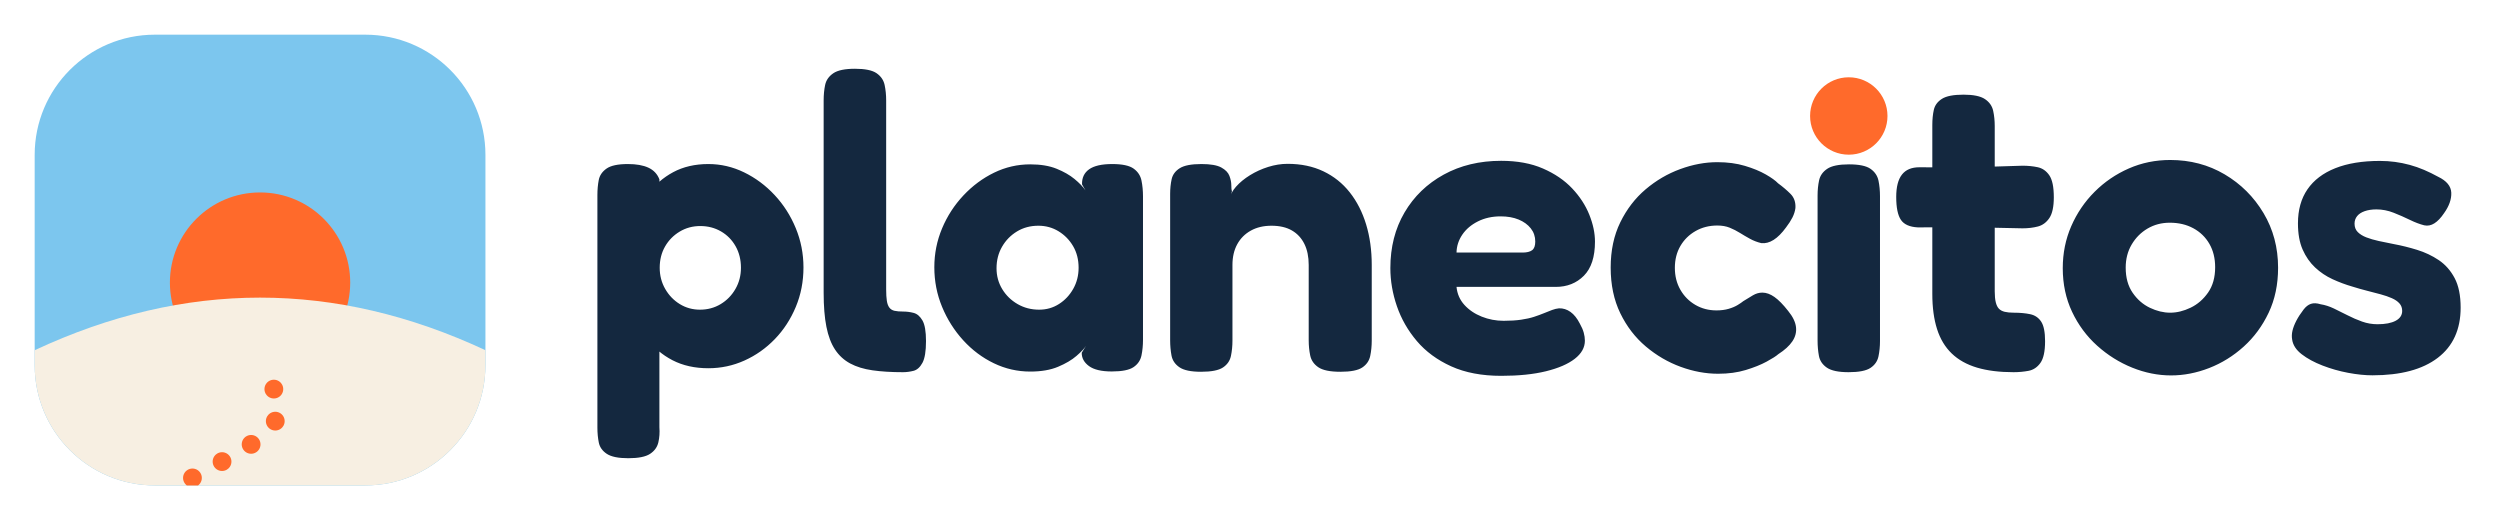
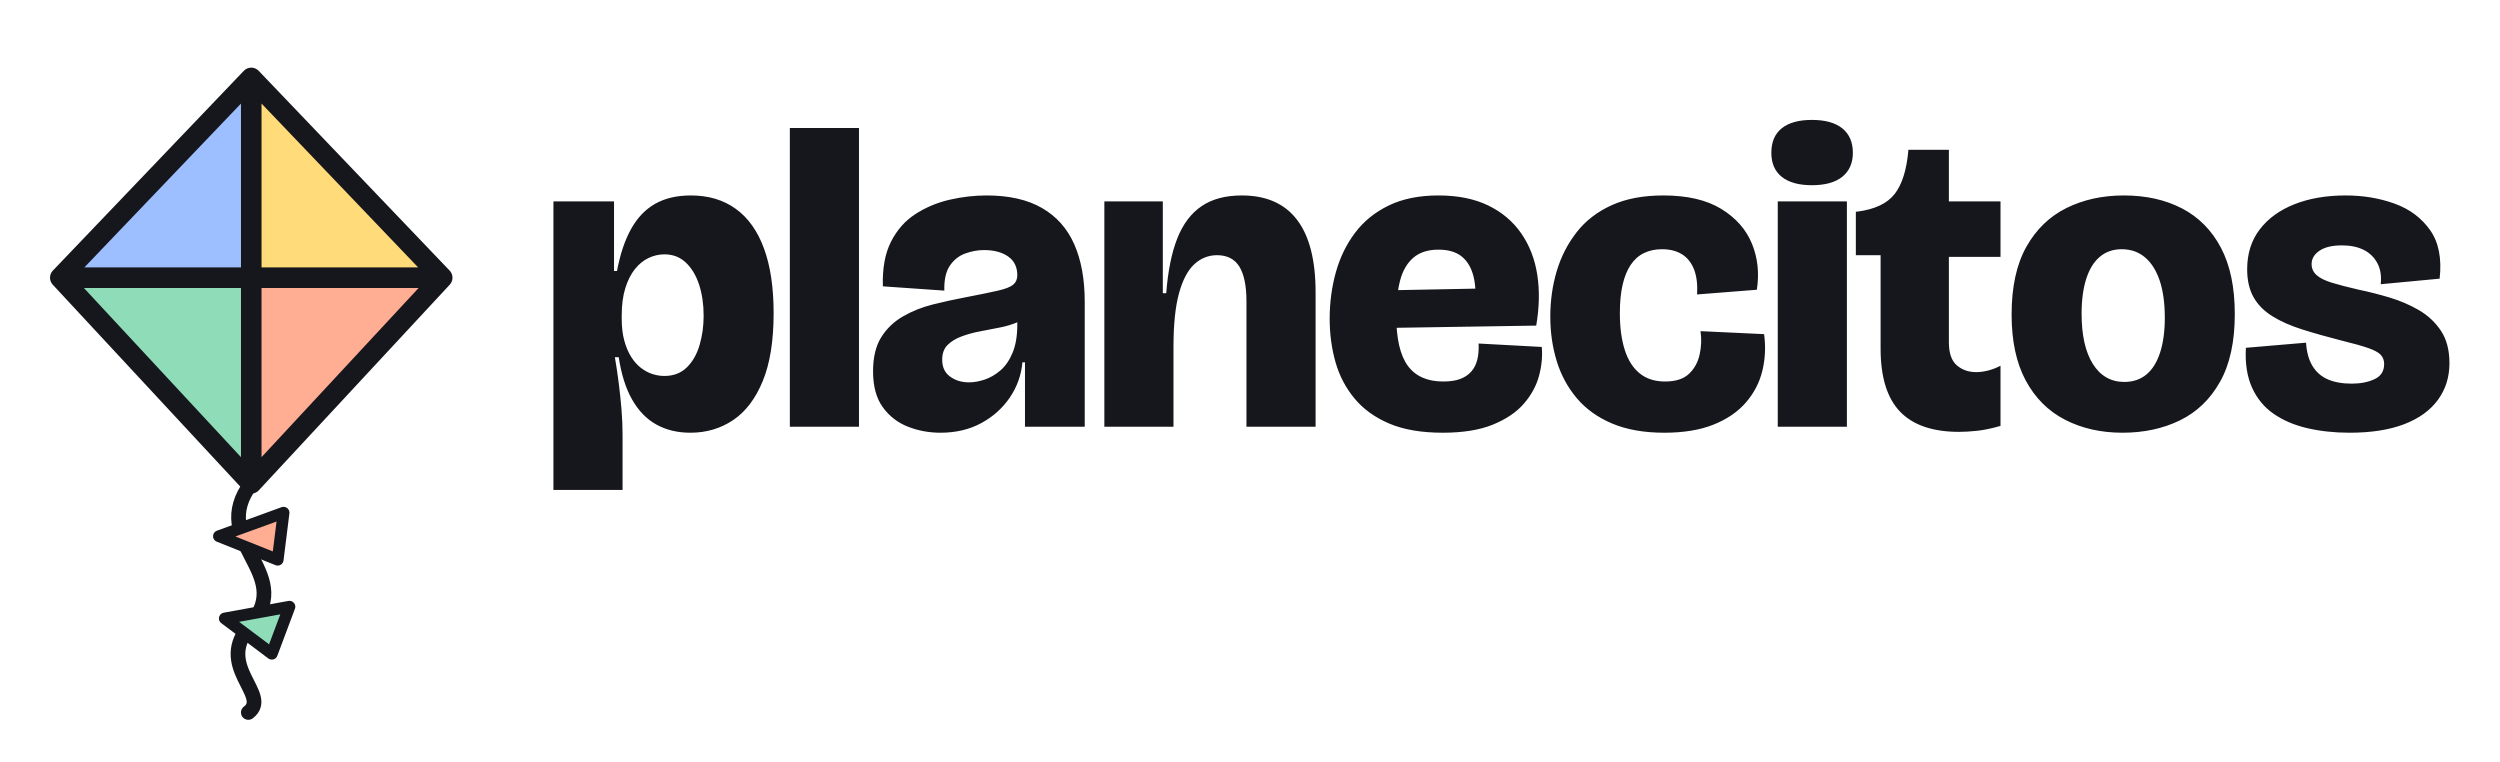
- <svg xmlns="http://www.w3.org/2000/svg" viewBox="0 0 721 150" width="721" height="150">
-   <g transform="translate(10,10) scale(1.083333)">
-     <defs>
-       <clipPath id="h">
-         <rect width="120" height="120" rx="32" />
-       </clipPath>
-     </defs>
-     <g clip-path="url(#h)">
-       <rect width="120" height="120" fill="#7CC6EE" />
-       <circle cx="60" cy="66" r="24" fill="#FF6A2B" />
-       <path d="M0 120 V84 Q60 56 120 84 V120 Z" fill="#F7EFE2" />
-       <path d="M42 118 C56 110 72 104 62 92" fill="none" stroke="#FF6A2B" stroke-width="5" stroke-linecap="round" stroke-dasharray="0 9" />
-     </g>
+ <svg xmlns="http://www.w3.org/2000/svg" viewBox="0 0 703 214" width="703" height="214">
+   <g transform="translate(12 12) scale(0.826087) translate(-14 0)">
+     <path d="M85 150 C 70 170, 100 180, 85 198 C 72 212, 92 222, 84 228" fill="none" stroke="#16161D" stroke-width="5" stroke-linecap="round" />
+     <path d="M74 168 L96 160 L94 176 Z" fill="#FFAE94" stroke="#16161D" stroke-width="4" stroke-linejoin="round" />
+     <path d="M76 196 L98 192 L92 208 Z" fill="#8FDDB8" stroke="#16161D" stroke-width="4" stroke-linejoin="round" />
+     <path d="M85 12 L150 80 L85 80 Z" fill="#FFDB7A" />
+     <path d="M150 80 L85 150 L85 80 Z" fill="#FFAE94" />
+     <path d="M85 150 L20 80 L85 80 Z" fill="#8FDDB8" />
+     <path d="M20 80 L85 12 L85 80 Z" fill="#9DBEFF" />
+     <path d="M85 12 L150 80 L85 150 L20 80 Z M85 12 L85 150 M20 80 L150 80" fill="none" stroke="#16161D" stroke-width="7" stroke-linejoin="round" />
  </g>
-   <path d="M204.3 106.2Q198.42 106.2 193.95 103.89Q189.48 101.58 186.51 97.515Q183.54 93.45 182.055 88.17Q180.57 82.89 180.66 76.86Q180.75 70.92 182.28 65.565Q183.81 60.21 186.78 56.115Q189.75 52.02 194.13 49.665Q198.51 47.31 204.3 47.31Q209.67 47.31 214.605 49.71Q219.54 52.11 223.41 56.265Q227.28 60.42 229.5 65.805Q231.72 71.19 231.72 77.13Q231.72 83.22 229.5 88.53Q227.28 93.84 223.455 97.8Q219.63 101.76 214.695 103.98Q209.76 106.2 204.3 106.2ZM181.2 132.15Q176.91 132.15 175.005 130.89Q173.1 129.63 172.695 127.635Q172.29 125.64 172.29 123.33V56.25Q172.29 53.91 172.68 51.915Q173.07 49.92 174.93 48.615Q176.79 47.31 181.08 47.31Q184.74 47.31 187.005 48.36Q189.27 49.41 190.17 51.72V123.21Q190.35 125.52 189.87 127.575Q189.39 129.63 187.485 130.89Q185.58 132.15 181.2 132.15ZM201.87 89.31Q205.17 89.31 207.84 87.705Q210.51 86.1 212.1 83.34Q213.69 80.58 213.69 77.22Q213.69 73.74 212.145 71.01Q210.6 68.28 207.93 66.735Q205.26 65.19 201.96 65.19Q198.69 65.19 196.02 66.795Q193.35 68.4 191.805 71.085Q190.26 73.77 190.26 77.22Q190.26 80.58 191.85 83.34Q193.44 86.1 196.065 87.705Q198.69 89.31 201.87 89.31Z M260.4 107.34Q255.42 107.34 251.64 106.8Q247.86 106.26 245.19 104.82Q242.52 103.38 240.825 100.815Q239.13 98.25 238.335 94.245Q237.54 90.24 237.54 84.42V28.95Q237.54 26.52 237.975 24.48Q238.41 22.44 240.315 21.135Q242.22 19.83 246.57 19.83Q250.95 19.83 252.81 21.12Q254.67 22.41 255.12 24.48Q255.57 26.55 255.57 28.95V83.49Q255.57 85.5 255.765 86.76Q255.96 88.02 256.5 88.725Q257.04 89.43 258.0 89.64Q258.96 89.85 260.46 89.85Q261.99 89.85 263.49 90.24Q264.99 90.63 266.025 92.4Q267.06 94.17 267.06 98.37Q267.06 102.75 266.025 104.655Q264.99 106.56 263.445 106.95Q261.9 107.34 260.4 107.34Z M320.64 107.13Q316.17 107.13 314.055 105.57Q311.94 104.01 311.97 101.73L313.23 99.72Q312.45 100.92 310.44 102.66Q308.43 104.4 305.145 105.78Q301.86 107.16 297.12 107.16Q291.6 107.16 286.62 104.76Q281.64 102.36 277.785 98.13Q273.93 93.9 271.695 88.5Q269.46 83.1 269.46 77.07Q269.46 71.19 271.695 65.865Q273.93 60.54 277.845 56.37Q281.76 52.2 286.695 49.8Q291.63 47.4 297.12 47.4Q301.59 47.4 304.71 48.66Q307.83 49.92 309.9 51.63Q311.97 53.34 313.05 54.9L312.06 53.19Q311.97 50.34 314.1 48.825Q316.23 47.31 320.76 47.31Q325.11 47.31 326.94 48.63Q328.77 49.95 329.205 52.08Q329.64 54.21 329.64 56.61V98.04Q329.64 100.38 329.205 102.495Q328.77 104.61 326.925 105.87Q325.08 107.13 320.64 107.13ZM299.7 89.31Q302.85 89.31 305.415 87.675Q307.98 86.04 309.525 83.295Q311.07 80.55 311.07 77.22Q311.07 73.71 309.495 71.01Q307.92 68.31 305.295 66.705Q302.67 65.1 299.46 65.1Q296.01 65.1 293.295 66.75Q290.58 68.4 288.99 71.16Q287.4 73.92 287.4 77.37Q287.4 80.67 289.035 83.37Q290.67 86.07 293.46 87.69Q296.25 89.31 299.7 89.31Z M346.38 107.22Q342.03 107.22 340.14 105.915Q338.25 104.61 337.86 102.525Q337.47 100.44 337.47 98.13V55.92Q337.47 53.64 337.905 51.675Q338.34 49.71 340.245 48.51Q342.15 47.31 346.5 47.31Q350.4 47.31 352.215 48.3Q354.03 49.29 354.57 50.73Q355.11 52.17 355.11 53.445Q355.11 54.72 355.29 55.2L354.57 57.51Q354.87 55.65 356.475 53.835Q358.08 52.02 360.51 50.52Q362.94 49.02 365.76 48.135Q368.58 47.25 371.34 47.25Q377.13 47.25 381.645 49.395Q386.16 51.54 389.265 55.47Q392.37 59.4 393.99 64.725Q395.61 70.05 395.61 76.44V98.25Q395.61 100.56 395.175 102.645Q394.74 104.73 392.895 105.975Q391.05 107.22 386.58 107.22Q382.11 107.22 380.205 105.915Q378.3 104.61 377.865 102.525Q377.43 100.44 377.43 98.13V76.41Q377.43 72.87 376.185 70.35Q374.94 67.83 372.585 66.465Q370.23 65.1 366.69 65.1Q363.27 65.1 360.735 66.51Q358.2 67.92 356.82 70.44Q355.44 72.96 355.44 76.41V98.25Q355.44 100.56 355.005 102.645Q354.57 104.73 352.71 105.975Q350.85 107.22 346.38 107.22Z M432.96 108.39Q424.56 108.39 418.515 105.645Q412.47 102.9 408.615 98.355Q404.76 93.81 402.87 88.32Q400.98 82.83 400.98 77.31Q400.98 68.25 405.06 61.29Q409.14 54.33 416.37 50.355Q423.6 46.38 432.93 46.38Q439.89 46.38 444.99 48.6Q450.09 50.82 453.405 54.33Q456.72 57.84 458.355 61.92Q459.99 66.0 459.99 69.69Q459.99 76.29 456.795 79.515Q453.6 82.74 448.68 82.74H420.06Q420.36 85.77 422.34 87.945Q424.32 90.12 427.335 91.32Q430.35 92.52 433.65 92.52Q436.5 92.52 438.675 92.205Q440.85 91.89 442.44 91.365Q444.03 90.84 445.305 90.315Q446.58 89.79 447.615 89.4Q448.65 89.01 449.61 88.92Q451.38 88.86 452.925 89.955Q454.47 91.05 455.64 93.36Q456.42 94.74 456.75 95.94Q457.08 97.14 457.08 98.25Q457.08 101.22 454.155 103.485Q451.23 105.75 445.86 107.07Q440.49 108.39 432.96 108.39ZM420.06 72.84H439.08Q440.94 72.84 441.855 72.165Q442.77 71.49 442.77 69.66Q442.77 67.5 441.48 65.865Q440.19 64.23 437.97 63.315Q435.75 62.4 432.78 62.4Q429.12 62.4 426.225 63.855Q423.33 65.31 421.725 67.68Q420.12 70.05 420.06 72.84Z M495.51 107.79Q490.17 107.79 484.71 105.795Q479.25 103.8 474.66 99.93Q470.07 96.06 467.295 90.345Q464.52 84.63 464.52 77.16Q464.52 69.78 467.295 64.11Q470.07 58.44 474.6 54.6Q479.13 50.76 484.575 48.765Q490.02 46.77 495.27 46.77Q499.68 46.77 503.235 47.835Q506.79 48.9 509.25 50.31Q511.71 51.72 512.79 52.86Q514.8 54.33 516.375 55.905Q517.95 57.48 517.8 60Q517.62 61.38 516.945 62.715Q516.27 64.05 515.1 65.58Q511.5 70.53 507.93 70.11Q506.19 69.69 504.69 68.865Q503.19 68.04 501.795 67.17Q500.4 66.3 498.855 65.67Q497.31 65.04 495.27 65.04Q491.79 65.04 489.0 66.63Q486.21 68.22 484.62 70.95Q483.03 73.68 483.03 77.25Q483.03 80.79 484.62 83.565Q486.21 86.34 488.94 87.93Q491.67 89.52 495.03 89.52Q496.98 89.52 498.525 89.07Q500.07 88.62 501.15 87.96Q502.23 87.3 502.77 86.85Q504.27 85.92 505.56 85.155Q506.85 84.39 508.26 84.39Q509.97 84.39 511.755 85.65Q513.54 86.91 515.7 89.67Q517.71 92.13 517.965 94.32Q518.22 96.51 516.915 98.445Q515.61 100.38 512.85 102.15Q511.95 102.96 509.49 104.295Q507.03 105.63 503.475 106.71Q499.92 107.79 495.51 107.79Z M533.13 107.34Q528.78 107.34 526.875 106.035Q524.97 104.73 524.58 102.645Q524.19 100.56 524.19 98.25V56.37Q524.19 54.06 524.625 52.02Q525.06 49.98 526.965 48.69Q528.87 47.4 533.25 47.4Q537.63 47.4 539.475 48.705Q541.32 50.01 541.755 52.095Q542.19 54.18 542.19 56.61V98.37Q542.19 100.68 541.755 102.765Q541.32 104.85 539.46 106.095Q537.6 107.34 533.13 107.34Z M580.71 107.34Q574.59 107.34 570.165 106.02Q565.74 104.7 562.875 101.94Q560.01 99.18 558.645 94.905Q557.28 90.63 557.28 84.78V36.06Q557.28 33.63 557.715 31.68Q558.15 29.73 560.04 28.515Q561.93 27.3 566.28 27.3Q570.57 27.3 572.475 28.59Q574.38 29.88 574.83 31.95Q575.28 34.02 575.28 36.33V84.03Q575.28 85.95 575.58 87.18Q575.88 88.41 576.495 89.04Q577.11 89.67 578.16 89.925Q579.21 90.18 580.77 90.18Q583.47 90.18 585.51 90.615Q587.55 91.05 588.675 92.76Q589.8 94.47 589.8 98.4Q589.8 102.78 588.45 104.67Q587.1 106.56 585.015 106.95Q582.93 107.34 580.71 107.34ZM553.53 48.24 566.73 48.3 583.32 47.79Q585.63 47.79 587.67 48.225Q589.71 48.66 591.015 50.55Q592.32 52.44 592.32 56.88Q592.32 60.99 591.03 62.895Q589.74 64.8 587.715 65.325Q585.69 65.85 583.29 65.85L567.63 65.52L553.11 65.58Q549.57 65.4 548.22 63.405Q546.87 61.41 546.87 56.79Q546.87 52.47 548.52 50.355Q550.17 48.24 553.53 48.24Z M626.13 108.27Q620.49 108.27 614.94 106.035Q609.39 103.8 604.83 99.705Q600.27 95.61 597.585 89.925Q594.9 84.24 594.9 77.34Q594.9 70.86 597.345 65.235Q599.79 59.61 604.08 55.32Q608.37 51.03 613.95 48.585Q619.53 46.14 625.89 46.14Q634.56 46.14 641.58 50.28Q648.6 54.42 652.8 61.455Q657.0 68.49 657.0 77.22Q657.0 84.45 654.285 90.18Q651.57 95.91 647.085 99.96Q642.6 104.01 637.125 106.14Q631.65 108.27 626.13 108.27ZM625.89 90.18Q628.77 90.18 631.77 88.74Q634.77 87.3 636.81 84.375Q638.85 81.45 638.85 77.07Q638.85 73.2 637.185 70.32Q635.52 67.44 632.565 65.835Q629.61 64.23 625.77 64.23Q622.23 64.23 619.365 65.91Q616.5 67.59 614.775 70.515Q613.05 73.44 613.05 77.19Q613.05 81.51 615.045 84.42Q617.04 87.33 620.01 88.755Q622.98 90.18 625.89 90.18Z M684.21 108.24Q681.0 108.24 677.19 107.52Q673.38 106.8 669.81 105.42Q666.24 104.04 663.81 102.165Q661.38 100.29 661.05 97.89Q660.84 96.69 661.155 95.355Q661.47 94.02 662.265 92.49Q663.06 90.96 664.35 89.28Q665.31 88.02 666.465 87.63Q667.62 87.24 669.27 87.75Q671.16 88.05 673.11 88.98Q675.06 89.91 677.07 90.945Q679.08 91.98 681.225 92.745Q683.37 93.51 685.68 93.51Q689.04 93.51 690.915 92.505Q692.79 91.5 692.79 89.67Q692.79 88.38 691.995 87.495Q691.2 86.61 689.805 85.995Q688.41 85.38 686.595 84.885Q684.78 84.39 682.695 83.865Q680.61 83.34 678.42 82.65Q675.51 81.81 672.705 80.52Q669.9 79.23 667.665 77.13Q665.43 75.03 664.08 71.97Q662.73 68.91 662.73 64.41Q662.73 58.59 665.475 54.6Q668.22 50.61 673.5 48.51Q678.78 46.41 686.37 46.41Q688.59 46.41 690.72 46.695Q692.85 46.98 694.95 47.55Q697.05 48.12 699.09 48.99Q701.13 49.86 703.14 50.97Q706.83 52.74 706.95 55.575Q707.07 58.41 704.85 61.5Q703.5 63.51 702.075 64.41Q700.65 65.31 699.15 64.98Q697.23 64.5 694.995 63.405Q692.76 62.31 690.315 61.35Q687.87 60.39 685.38 60.39Q683.43 60.39 681.975 60.9Q680.52 61.41 679.785 62.34Q679.05 63.27 679.05 64.5Q679.05 66.0 679.98 66.93Q680.91 67.86 682.455 68.46Q684.0 69.06 686.055 69.51Q688.11 69.96 690.45 70.41Q693.69 71.01 697.095 72.06Q700.5 73.11 703.335 75.015Q706.17 76.92 707.91 80.19Q709.65 83.46 709.65 88.71Q709.65 98.16 703.05 103.2Q696.45 108.24 684.21 108.24Z" fill="#14283F" />
-   <circle cx="533.19" cy="33.45" r="11.16" fill="#FF6A2B" />
+   <path d="M155.624 137.76V79.2V56.64H172.664V76.2H173.504Q174.824 69.12 177.464 64.38Q180.104 59.64 184.244 57.3Q188.384 54.96 194.264 54.96Q201.704 54.96 206.924 58.74Q212.144 62.52 214.844 69.9Q217.544 77.28 217.544 88.08Q217.544 99.72 214.484 107.16Q211.424 114.6 206.144 118.14Q200.864 121.68 194.144 121.68Q188.744 121.68 184.604 119.4Q180.464 117.12 177.764 112.38Q175.064 107.64 173.984 100.44H172.904Q173.504 103.92 173.984 107.7Q174.464 111.48 174.764 115.14Q175.064 118.8 175.064 122.16V137.76ZM186.824 105.72Q190.664 105.72 193.124 103.32Q195.584 100.92 196.724 97.02Q197.864 93.12 197.864 88.8Q197.864 84.0 196.604 80.1Q195.344 76.2 192.884 73.86Q190.424 71.52 186.824 71.52Q184.544 71.52 182.384 72.54Q180.224 73.56 178.544 75.66Q176.864 77.76 175.844 81.0Q174.824 84.24 174.824 88.8V89.52Q174.824 93.12 175.544 95.76Q176.264 98.4 177.464 100.32Q178.664 102.24 180.224 103.44Q181.784 104.64 183.464 105.18Q185.144 105.72 186.824 105.72Z M222.104 120.0V36.0H241.544V120.0Z M264.464 121.68Q259.664 121.68 255.344 120.0Q251.024 118.32 248.264 114.54Q245.504 110.76 245.504 104.4Q245.504 98.52 247.784 94.86Q250.064 91.2 253.904 88.98Q257.744 86.76 262.304 85.62Q266.864 84.48 271.304 83.64Q277.544 82.44 280.664 81.72Q283.784 81.0 284.924 80.04Q286.064 79.08 286.064 77.4Q286.064 73.92 283.484 72.12Q280.904 70.32 276.704 70.32Q274.064 70.32 271.424 71.28Q268.784 72.24 267.104 74.7Q265.424 77.16 265.544 81.72L248.264 80.52Q248.024 72.96 250.544 67.98Q253.064 63.0 257.444 60.18Q261.824 57.36 267.044 56.16Q272.264 54.96 277.424 54.96Q286.904 54.96 293.024 58.5Q299.144 62.04 302.084 68.7Q305.024 75.36 305.024 84.84V96.12Q305.024 100.08 305.024 104.1Q305.024 108.12 305.024 112.08Q305.024 116.04 305.024 120.0H288.224Q288.224 115.68 288.224 111.24Q288.224 106.8 288.224 101.88H287.504Q287.024 107.28 283.964 111.78Q280.904 116.28 275.924 118.98Q270.944 121.68 264.464 121.68ZM272.504 107.52Q274.544 107.52 276.884 106.74Q279.224 105.96 281.324 104.16Q283.424 102.36 284.744 99.18Q286.064 96.0 286.064 91.32V88.44L289.304 88.08Q288.344 89.64 286.124 90.6Q283.904 91.56 281.144 92.1Q278.384 92.64 275.564 93.18Q272.744 93.72 270.344 94.62Q267.944 95.52 266.444 97.02Q264.944 98.52 264.944 101.16Q264.944 104.28 267.164 105.9Q269.384 107.52 272.504 107.52Z M310.544 120.0V84.12V56.64H326.984V82.44H327.944Q328.664 73.08 331.064 67.02Q333.464 60.96 337.904 57.96Q342.344 54.96 349.184 54.96Q359.504 54.96 364.724 61.8Q369.944 68.64 369.944 82.2V120.0H350.504V84.72Q350.504 78.24 348.524 75.0Q346.544 71.76 342.224 71.76Q338.624 71.76 335.864 74.28Q333.104 76.8 331.544 82.44Q329.984 88.08 329.984 97.56V120.0Z M405.704 121.68Q396.704 121.68 390.644 119.1Q384.584 116.52 380.864 112.02Q377.144 107.52 375.524 101.76Q373.904 96.0 373.904 89.64Q373.904 82.8 375.644 76.56Q377.384 70.32 381.044 65.46Q384.704 60.6 390.524 57.78Q396.344 54.96 404.504 54.96Q412.664 54.96 418.484 57.78Q424.304 60.6 427.784 65.64Q431.264 70.68 432.284 77.28Q433.304 83.88 431.984 91.56L386.024 92.28V81.72L417.104 81.12L414.584 87.24Q415.304 81.72 414.404 77.94Q413.504 74.16 411.104 72.18Q408.704 70.2 404.504 70.2Q400.064 70.2 397.424 72.48Q394.784 74.76 393.704 78.9Q392.624 83.04 392.624 88.68Q392.624 98.4 395.864 102.84Q399.104 107.28 405.824 107.28Q408.704 107.28 410.624 106.56Q412.544 105.84 413.744 104.46Q414.944 103.08 415.424 101.1Q415.904 99.12 415.784 96.6L433.544 97.56Q433.904 101.52 432.764 105.72Q431.624 109.92 428.504 113.52Q425.384 117.12 419.804 119.4Q414.224 121.68 405.704 121.68Z M467.984 121.68Q459.464 121.68 453.344 119.1Q447.224 116.52 443.384 111.96Q439.544 107.4 437.744 101.52Q435.944 95.64 435.944 89.04Q435.944 82.32 437.744 76.26Q439.544 70.2 443.324 65.34Q447.104 60.48 453.164 57.72Q459.224 54.96 467.744 54.96Q477.824 54.96 484.004 58.74Q490.184 62.52 492.644 68.52Q495.104 74.52 494.024 81.48L477.224 82.8Q477.464 78.48 476.324 75.66Q475.184 72.84 472.904 71.46Q470.624 70.08 467.384 70.08Q464.504 70.08 462.284 71.16Q460.064 72.24 458.564 74.46Q457.064 76.68 456.284 80.04Q455.504 83.4 455.504 88.08Q455.504 94.08 456.884 98.4Q458.264 102.72 461.084 105.0Q463.904 107.28 468.224 107.28Q472.664 107.28 474.944 105.12Q477.224 102.96 477.944 99.66Q478.664 96.36 478.184 93.12L496.064 93.96Q496.784 99.24 495.584 104.22Q494.384 109.2 490.964 113.16Q487.544 117.12 481.844 119.4Q476.144 121.68 467.984 121.68Z M499.904 120.0V56.64H519.344V120.0ZM509.504 52.08Q503.984 52.08 501.044 49.74Q498.104 47.4 498.104 42.96Q498.104 38.4 501.044 36.06Q503.984 33.72 509.504 33.72Q515.144 33.72 518.084 36.12Q521.024 38.52 521.024 42.96Q521.024 47.28 518.084 49.68Q515.144 52.08 509.504 52.08Z M550.904 121.44Q539.744 121.44 534.284 115.74Q528.824 110.04 528.824 98.04V71.76H521.864V59.52H522.224Q529.664 58.56 532.784 54.54Q535.904 50.52 536.624 42.36V42.12H548.024V56.64H562.544V72.24H548.024V96.24Q548.024 100.8 550.244 102.72Q552.464 104.64 555.704 104.64Q557.384 104.64 559.184 104.16Q560.984 103.68 562.544 102.84V119.76Q558.824 120.84 555.944 121.14Q553.064 121.44 550.904 121.44Z M596.864 121.68Q587.744 121.68 580.664 118.02Q573.584 114.36 569.624 106.98Q565.664 99.6 565.664 88.44Q565.664 76.8 569.804 69.42Q573.944 62.04 581.084 58.5Q588.224 54.96 597.224 54.96Q606.584 54.96 613.604 58.62Q620.624 62.28 624.524 69.66Q628.424 77.04 628.424 88.32Q628.424 99.96 624.284 107.34Q620.144 114.72 613.004 118.2Q605.864 121.68 596.864 121.68ZM597.344 107.4Q601.064 107.4 603.584 105.3Q606.104 103.2 607.424 99.12Q608.744 95.04 608.744 89.4Q608.744 83.16 607.304 78.9Q605.864 74.64 603.164 72.36Q600.464 70.08 596.624 70.08Q593.024 70.08 590.504 72.18Q587.984 74.28 586.664 78.36Q585.344 82.44 585.344 88.2Q585.344 97.32 588.524 102.36Q591.704 107.4 597.344 107.4Z M660.704 121.68Q654.344 121.68 648.884 120.42Q643.424 119.16 639.404 116.4Q635.384 113.64 633.284 109.02Q631.184 104.4 631.544 97.8L648.464 96.36Q648.704 100.32 650.264 102.9Q651.824 105.48 654.584 106.68Q657.344 107.88 661.304 107.88Q665.024 107.88 667.724 106.62Q670.424 105.36 670.424 102.36Q670.424 100.8 669.464 99.78Q668.504 98.76 665.924 97.86Q663.344 96.96 658.424 95.76Q652.304 94.2 647.384 92.64Q642.464 91.08 638.984 88.92Q635.504 86.76 633.704 83.58Q631.904 80.4 631.904 75.72Q631.904 69.12 635.444 64.5Q638.984 59.88 645.224 57.42Q651.464 54.96 659.624 54.96Q666.944 54.96 673.304 57.24Q679.664 59.52 683.324 64.68Q686.984 69.84 686.024 78.36L669.464 79.92Q669.824 76.44 668.504 73.98Q667.184 71.52 664.664 70.26Q662.144 69.0 658.544 69.0Q654.464 69.0 652.244 70.5Q650.024 72.0 650.024 74.28Q650.024 76.08 651.404 77.34Q652.784 78.6 655.724 79.5Q658.664 80.4 663.344 81.48Q667.424 82.32 671.864 83.64Q676.304 84.96 680.144 87.18Q683.984 89.4 686.384 93.0Q688.784 96.6 688.784 102.12Q688.784 108.0 685.544 112.44Q682.304 116.88 676.064 119.28Q669.824 121.68 660.704 121.68Z" fill="#16161D" />
</svg>
